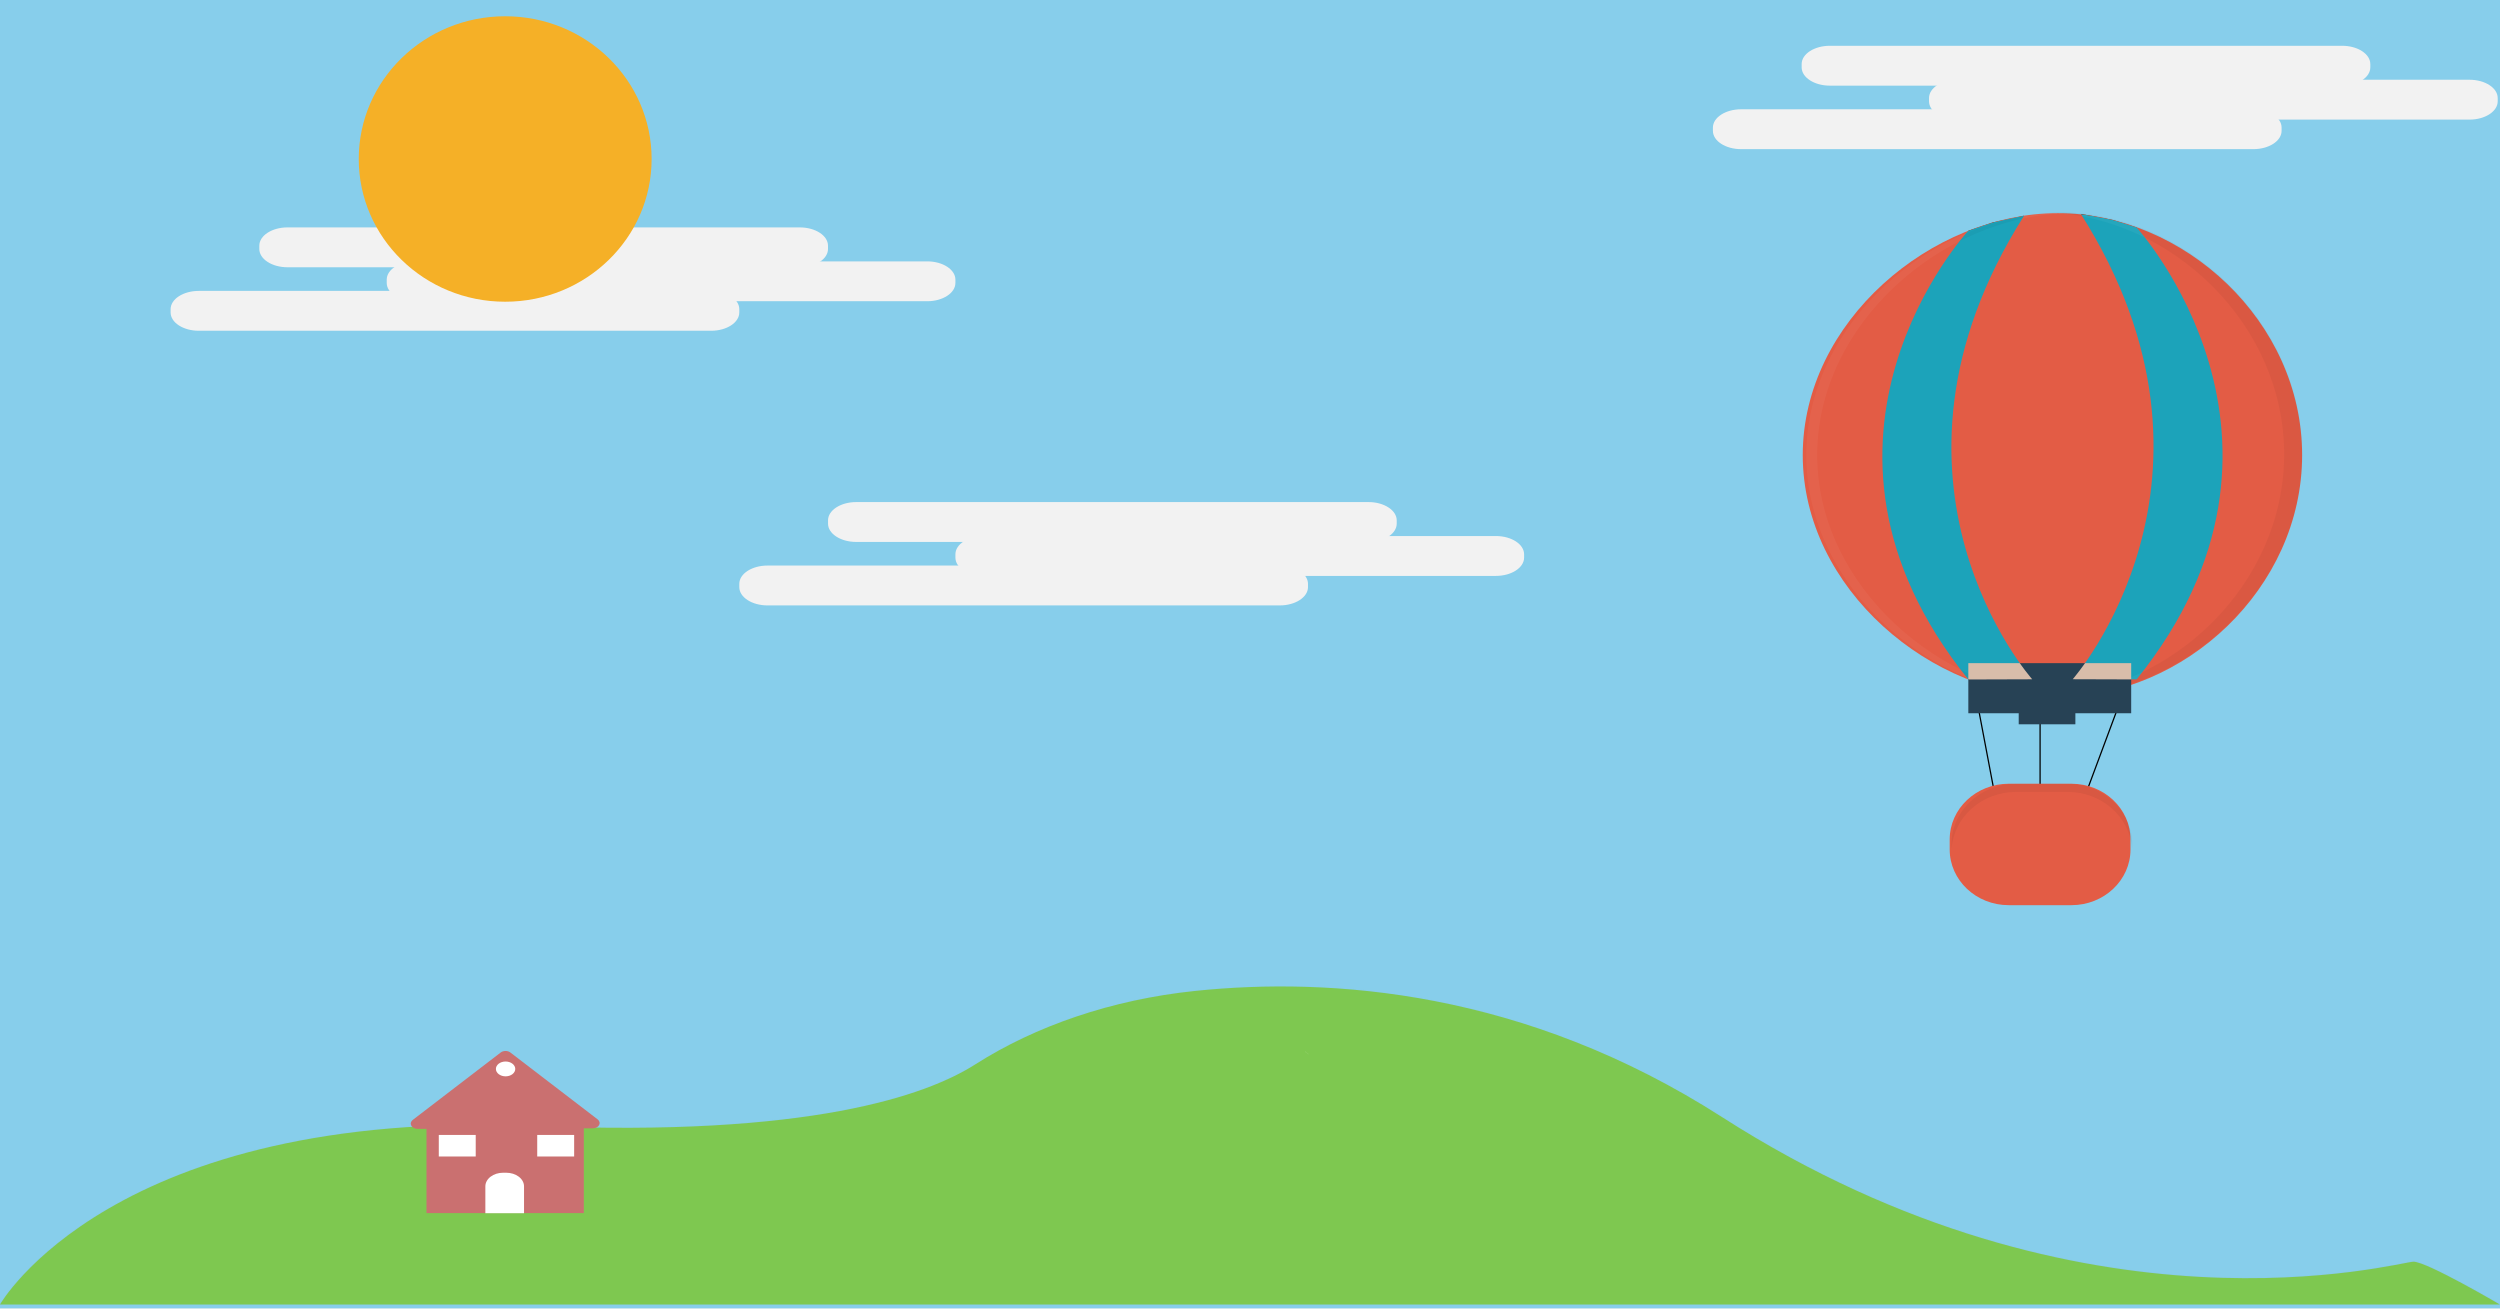
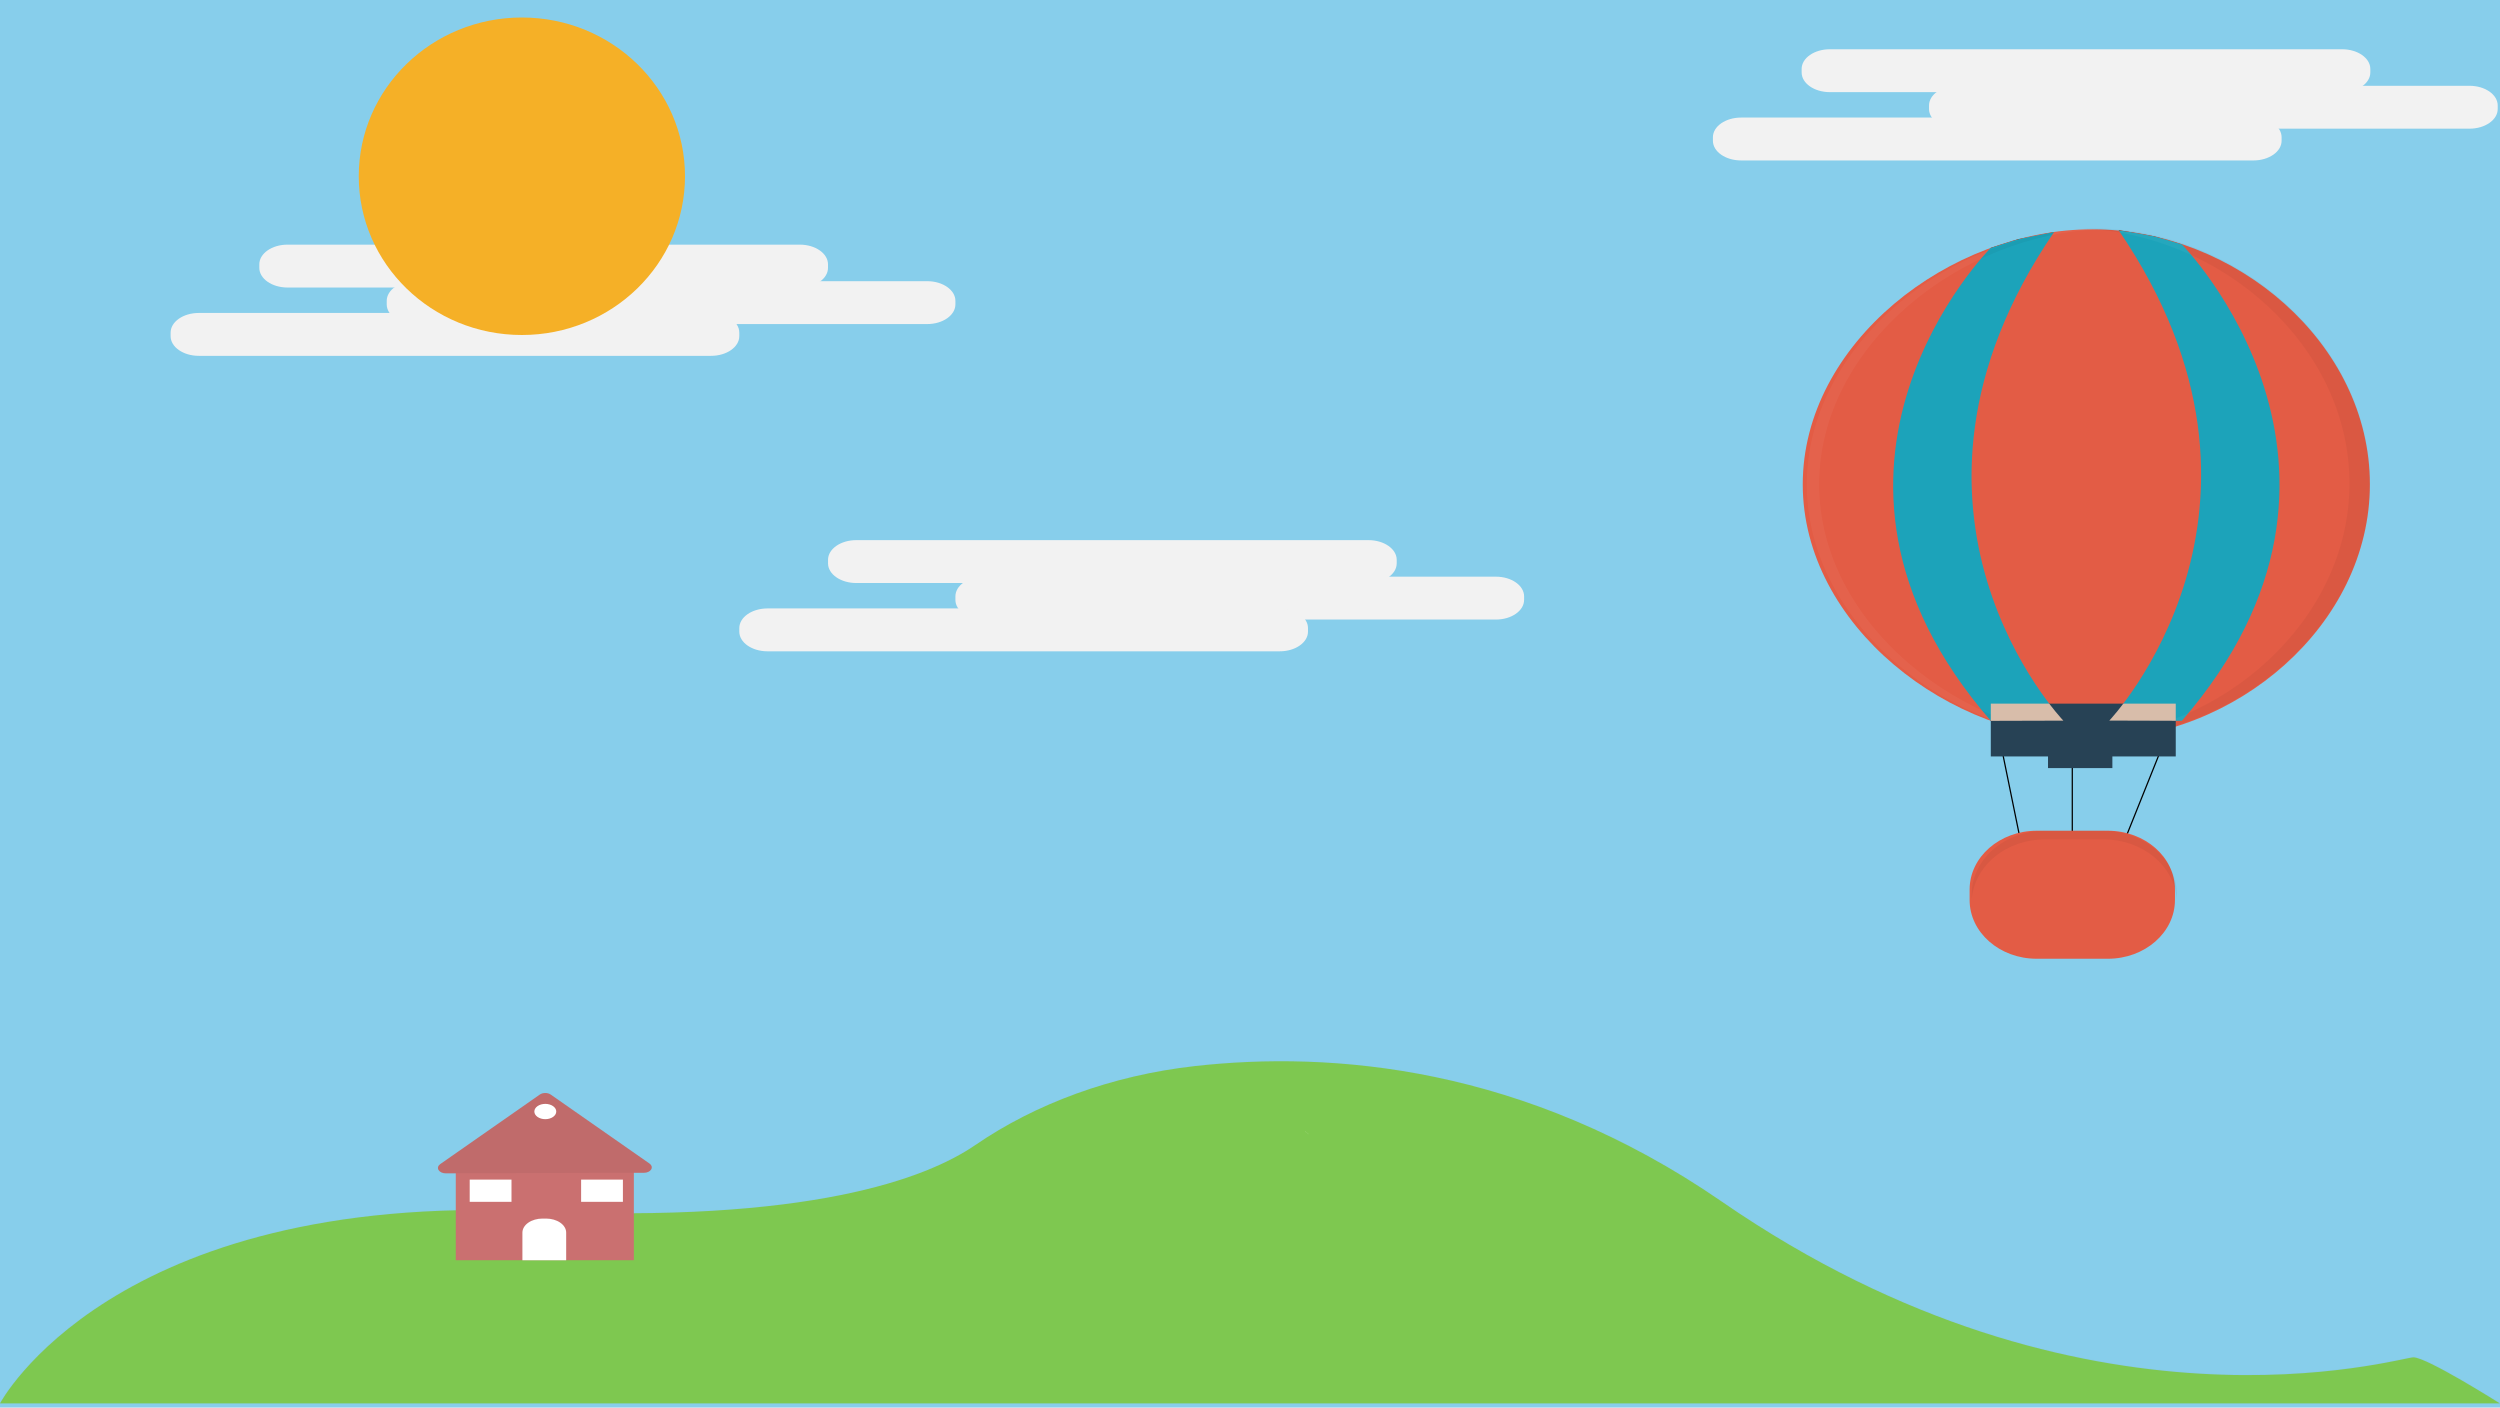
- <svg xmlns="http://www.w3.org/2000/svg" width="1972" height="1032" viewBox="0 0 1972 1032" fill="none">
-   <g id="undraw_air_support_wy1q 1" clip-path="url(#clip0)">
-     <rect width="1972" height="1032" fill="#87CEEB" />
-     <g id="cloud-3">
-       <path id="Vector" d="M1847.47 36.112H1443.38C1431.09 36.112 1421.14 42.577 1421.14 50.552V53.118C1421.14 61.092 1431.09 67.557 1443.38 67.557H1847.47C1859.76 67.557 1869.71 61.092 1869.71 53.118V50.552C1869.71 42.577 1859.76 36.112 1847.47 36.112Z" fill="#F2F2F2" />
-       <path id="Vector_2" d="M1947.95 62.903H1543.85C1531.57 62.903 1521.61 69.368 1521.61 77.343V79.909C1521.61 87.883 1531.57 94.348 1543.85 94.348H1947.95C1960.23 94.348 1970.19 87.883 1970.19 79.909V77.343C1970.19 69.368 1960.23 62.903 1947.95 62.903Z" fill="#F2F2F2" />
-       <path id="Vector_3" d="M1777.48 86.2H1373.39C1361.1 86.2 1351.14 92.665 1351.14 100.64V103.206C1351.14 111.18 1361.1 117.645 1373.39 117.645H1777.48C1789.76 117.645 1799.72 111.18 1799.72 103.206V100.64C1799.72 92.665 1789.76 86.2 1777.48 86.2Z" fill="#F2F2F2" />
+ <svg xmlns="http://www.w3.org/2000/svg" width="2000" height="1126" viewBox="0 0 2000 1126" fill="none">
+   <g id="undraw air support wy1q 1">
+     <path id="Vector" d="M2000 0H0V1126H2000V0Z" fill="#87CEEB" />
+     <g id="cloud 3">
+       <path id="Vector_2" d="M1873.7 39.402H1463.87C1451.41 39.402 1441.31 46.456 1441.31 55.156V57.956C1441.31 66.657 1451.41 73.711 1463.87 73.711H1873.7C1886.16 73.711 1896.26 66.657 1896.26 57.956V55.156C1896.26 46.456 1886.16 39.402 1873.7 39.402Z" fill="#F2F2F2" />
+       <path id="Vector 2" d="M1975.61 68.633H1565.78C1553.32 68.633 1543.22 75.687 1543.22 84.388V87.187C1543.22 95.888 1553.32 102.942 1565.78 102.942H1975.61C1988.07 102.942 1998.17 95.888 1998.17 87.187V84.388C1998.17 75.687 1988.07 68.633 1975.61 68.633Z" fill="#F2F2F2" />
+       <path id="Vector 3" d="M1802.72 94.052H1392.89C1380.43 94.052 1370.33 101.106 1370.33 109.807V112.606C1370.33 121.307 1380.43 128.361 1392.89 128.361H1802.72C1815.18 128.361 1825.28 121.307 1825.28 112.606V109.807C1825.28 101.106 1815.18 94.052 1802.72 94.052Z" fill="#F2F2F2" />
    </g>
-     <g id="cloud-2">
-       <path id="Vector_4" d="M1079.49 396.035H675.393C663.108 396.035 653.15 402.5 653.15 410.475V413.041C653.15 421.015 663.108 427.48 675.393 427.48H1079.49C1091.77 427.48 1101.73 421.015 1101.73 413.041V410.475C1101.73 402.5 1091.77 396.035 1079.49 396.035Z" fill="#F2F2F2" />
-       <path id="Vector_5" d="M1179.96 422.826H775.869C763.584 422.826 753.626 429.291 753.626 437.265V439.832C753.626 447.806 763.584 454.271 775.869 454.271H1179.96C1192.25 454.271 1202.21 447.806 1202.21 439.832V437.265C1202.21 429.291 1192.25 422.826 1179.96 422.826Z" fill="#F2F2F2" />
-       <path id="Vector_6" d="M1009.49 446.109H605.402C593.117 446.109 583.158 452.573 583.158 460.548V463.114C583.158 471.089 593.117 477.553 605.402 477.553H1009.49C1021.78 477.553 1031.74 471.089 1031.74 463.114V460.548C1031.74 452.573 1021.78 446.109 1009.49 446.109Z" fill="#F2F2F2" />
+     <g id="cloud 2">
+       <path id="Vector 4" d="M1094.81 432.108H684.983C672.524 432.108 662.424 439.162 662.424 447.863V450.663C662.424 459.363 672.524 466.417 684.983 466.417H1094.81C1107.27 466.417 1117.37 459.363 1117.37 450.663V447.863C1117.37 439.162 1107.27 432.108 1094.81 432.108Z" fill="#F2F2F2" />
+       <path id="Vector 5" d="M1196.72 461.339H786.886C774.426 461.339 764.326 468.393 764.326 477.094V479.894C764.326 488.595 774.426 495.648 786.886 495.648H1196.72C1209.18 495.648 1219.28 488.595 1219.28 479.894V477.094C1219.28 468.393 1209.18 461.339 1196.72 461.339Z" fill="#F2F2F2" />
+       <path id="Vector 6" d="M1023.83 486.743H613.998C601.538 486.743 591.438 493.796 591.438 502.497V505.297C591.438 513.998 601.538 521.051 613.998 521.051H1023.83C1036.29 521.051 1046.39 513.998 1046.39 505.297V502.497C1046.39 493.796 1036.29 486.743 1023.83 486.743Z" fill="#F2F2F2" />
    </g>
    <g id="Group" opacity="0.5">
-       <path id="Vector_7" opacity="0.5" d="M1903.89 994.727C1893.12 994.727 1645.49 1064.62 1358.4 880.576C1202.5 780.647 1049.78 770.006 942.764 781.154C876.994 787.997 816.94 808.844 769.371 839.042C731.115 863.426 638.522 896.654 421.58 887.578C87.836 873.603 -0.088 1028.52 -0.088 1028.52H1971.91C1971.91 1028.52 1914.58 994.727 1903.89 994.727Z" fill="url(#paint0_linear)" />
+       <path id="Vector 7" opacity="0.5" d="M1930.92 1085.33C1920 1085.33 1668.86 1161.59 1377.69 960.784C1219.57 851.752 1064.69 840.142 956.15 852.306C889.446 859.772 828.54 882.518 780.295 915.466C741.496 942.071 647.589 978.326 427.566 968.424C89.084 953.175 -0.09 1122.2 -0.09 1122.2H1999.91C1999.91 1122.2 1941.77 1085.33 1930.92 1085.33Z" fill="url(#paint0_linear)" />
    </g>
-     <path id="Vector_8" d="M0 1029.01C0 1029.01 87.925 874.095 421.669 888.07C638.611 897.189 731.226 863.917 769.371 839.548C816.85 809.292 876.881 788.503 942.585 781.66C1049.6 770.512 1202.34 781.153 1358.22 881.082C1645.31 1065.12 1892.94 995.233 1903.71 995.233C1914.47 995.233 1971.89 1029.01 1971.89 1029.01H0Z" fill="#7EC850" />
-     <g id="cloud-1">
-       <path id="Vector_9" d="M630.883 179.374H226.791C214.506 179.374 204.547 185.839 204.547 193.814V196.38C204.547 204.354 214.506 210.819 226.791 210.819H630.883C643.168 210.819 653.127 204.354 653.127 196.38V193.814C653.127 185.839 643.168 179.374 630.883 179.374Z" fill="#F2F2F2" />
-       <path id="Vector_10" d="M731.382 206.165H327.289C315.005 206.165 305.046 212.63 305.046 220.604V223.17C305.046 231.145 315.005 237.61 327.289 237.61H731.382C743.667 237.61 753.625 231.145 753.625 223.17V220.604C753.625 212.63 743.667 206.165 731.382 206.165Z" fill="#F2F2F2" />
-       <path id="Vector_11" d="M560.914 229.462H156.822C144.537 229.462 134.578 235.927 134.578 243.901V246.467C134.578 254.442 144.537 260.907 156.822 260.907H560.914C573.199 260.907 583.158 254.442 583.158 246.467V243.901C583.158 235.927 573.199 229.462 560.914 229.462Z" fill="#F2F2F2" />
+     <path id="Vector 8" d="M0 1122.74C0 1122.74 89.173 953.712 427.656 968.96C647.678 978.909 741.608 942.608 780.295 916.018C828.449 883.006 889.332 860.324 955.968 852.858C1064.51 840.694 1219.41 852.304 1377.51 961.336C1668.68 1162.14 1919.82 1085.88 1930.74 1085.88C1941.65 1085.88 1999.89 1122.74 1999.89 1122.74H0Z" fill="#7EC850" />
+     <g id="cloud 1">
+       <path id="Vector 9" d="M639.841 195.713H230.011C217.552 195.713 207.452 202.766 207.452 211.467V214.267C207.452 222.968 217.552 230.021 230.011 230.021H639.841C652.301 230.021 662.401 222.968 662.401 214.267V211.467C662.401 202.766 652.301 195.713 639.841 195.713Z" fill="#F2F2F2" />
+       <path id="Vector 10" d="M741.767 224.944H331.937C319.477 224.944 309.377 231.997 309.377 240.698V243.498C309.377 252.199 319.477 259.252 331.937 259.252H741.767C754.226 259.252 764.326 252.199 764.326 243.498V240.698C764.326 231.997 754.226 224.944 741.767 224.944Z" fill="#F2F2F2" />
+       <path id="Vector 11" d="M568.879 250.363H159.049C146.589 250.363 136.489 257.416 136.489 266.117V268.917C136.489 277.618 146.589 284.672 159.049 284.672H568.879C581.338 284.672 591.438 277.618 591.438 268.917V266.117C591.438 257.416 581.338 250.363 568.879 250.363Z" fill="#F2F2F2" />
    </g>
    <g id="sun">
-       <path id="Vector_12" d="M398.491 238C462.285 238 514 187.594 514 125.416C514 63.237 462.285 12.831 398.491 12.831C334.697 12.831 282.982 63.237 282.982 125.416C282.982 187.594 334.697 238 398.491 238Z" fill="#F5B027" />
+       <path id="Vector 12" d="M417.5 268C489.573 268 548 211.14 548 141C548 70.86 489.573 14 417.5 14C345.427 14 287 70.86 287 141C287 211.14 345.427 268 417.5 268Z" fill="#F5B027" />
    </g>
-     <g id="house">
-       <path id="Vector_13" d="M460.52 886.215H336.413V956.892H460.52V886.215Z" fill="#CA7070" />
-       <path id="Vector_14" d="M325.589 883.38L394.943 830.218C395.445 829.832 396.042 829.525 396.698 829.316C397.355 829.108 398.059 829 398.77 829C399.482 829 400.186 829.108 400.843 829.316C401.499 829.525 402.096 829.832 402.598 830.218L471.4 882.957C472.156 883.535 472.673 884.273 472.883 885.077C473.093 885.88 472.987 886.713 472.58 887.471C472.172 888.228 471.481 888.876 470.593 889.333C469.705 889.789 468.661 890.034 467.592 890.035L329.476 890.459C328.4 890.469 327.345 890.234 326.445 889.782C325.545 889.33 324.841 888.683 324.423 887.923C324.006 887.163 323.894 886.324 324.102 885.515C324.309 884.706 324.827 883.963 325.589 883.38Z" fill="#CA7070" />
-       <path id="Vector_15" d="M396.857 925.049H399.343C403.058 925.049 406.621 926.18 409.248 928.194C411.876 930.208 413.352 932.939 413.352 935.787V956.962H382.848V935.787C382.848 932.939 384.324 930.208 386.951 928.194C389.578 926.18 393.141 925.049 396.857 925.049Z" fill="white" />
-       <path id="Vector_16" d="M398.802 849.024C403.019 849.024 406.438 846.404 406.438 843.171C406.438 839.939 403.019 837.318 398.802 837.318C394.585 837.318 391.166 839.939 391.166 843.171C391.166 846.404 394.585 849.024 398.802 849.024Z" fill="white" />
-       <path id="Vector_17" d="M375.244 895.245H346.121V912.245H375.244V895.245Z" fill="white" />
-       <path id="Vector_18" d="M452.884 895.245H423.762V912.245H452.884V895.245Z" fill="white" />
+     <path id="Vector 13" d="M507.089 934.242H364.621V1008.16H507.089V934.242Z" fill="#CA7070" />
+     <path id="Vector 14" d="M352.195 931.278L431.81 875.678C432.386 875.275 433.071 874.954 433.825 874.736C434.579 874.517 435.387 874.405 436.204 874.405C437.02 874.405 437.828 874.517 438.582 874.736C439.336 874.954 440.021 875.275 440.598 875.678L519.579 930.835C520.447 931.44 521.04 932.212 521.281 933.052C521.522 933.892 521.401 934.764 520.933 935.556C520.465 936.348 519.672 937.026 518.653 937.503C517.633 937.98 516.434 938.236 515.207 938.238L356.657 938.68C355.422 938.692 354.21 938.445 353.177 937.973C352.144 937.5 351.336 936.823 350.857 936.028C350.378 935.233 350.249 934.357 350.487 933.51C350.726 932.664 351.32 931.887 352.195 931.278Z" fill="#CA7070" />
+     <path id="Vector 15" opacity="0.05" d="M352.208 931.236L431.823 875.637C432.4 875.234 433.085 874.913 433.839 874.695C434.593 874.476 435.401 874.364 436.217 874.364C437.034 874.364 437.842 874.476 438.596 874.695C439.35 874.913 440.035 875.234 440.612 875.637L519.592 930.794C520.461 931.399 521.054 932.17 521.295 933.011C521.536 933.851 521.415 934.722 520.947 935.515C520.479 936.307 519.686 936.984 518.666 937.462C517.647 937.939 516.448 938.195 515.221 938.196L356.67 938.639C355.436 938.65 354.224 938.404 353.191 937.931C352.158 937.459 351.35 936.782 350.871 935.987C350.391 935.192 350.263 934.315 350.501 933.469C350.739 932.623 351.334 931.845 352.208 931.236Z" fill="black" />
+     <path id="Vector 16" d="M434.007 974.856H436.861C441.126 974.856 445.216 976.039 448.232 978.145C451.248 980.251 452.942 983.107 452.942 986.086V1008.23H417.925V986.086C417.925 983.107 419.619 980.251 422.635 978.145C425.651 976.039 429.742 974.856 434.007 974.856Z" fill="white" />
+     <path id="Vector 17" d="M436.24 895.346C441.081 895.346 445.006 892.605 445.006 889.225C445.006 885.844 441.081 883.103 436.24 883.103C431.399 883.103 427.475 885.844 427.475 889.225C427.475 892.605 431.399 895.346 436.24 895.346Z" fill="white" />
+     <path id="Vector 18" d="M409.196 943.685H375.764V961.464H409.196V943.685Z" fill="white" />
+     <path id="Vector 20" d="M498.324 943.685H464.892V961.464H498.324V943.685Z" fill="white" />
+     <g id="Group 2" opacity="0.2">
+       <path id="Vector 22" opacity="0.2" d="M1024.91 855.975C1024.62 855.929 1024.91 855.975 1024.91 855.975V855.975Z" fill="url(#paint1_linear)" />
    </g>
-     <g id="Group_2" opacity="0.2">
-       <path id="Vector_19" opacity="0.2" d="M1010.57 784.518C1010.28 784.474 1010.57 784.518 1010.57 784.518V784.518Z" fill="url(#paint1_linear)" />
-     </g>
-     <path id="Vector_20" opacity="0.2" d="M1030.06 830.17C1029.88 830.053 1029.74 829.912 1029.65 829.757C1029.57 829.602 1029.53 829.436 1029.55 829.271H1029.93C1029.91 829.436 1029.95 829.602 1030.03 829.757C1030.12 829.912 1030.26 830.053 1030.44 830.17C1031.16 830.706 1032.68 831.358 1031.94 831.619H1031.56C1032.23 831.358 1030.78 830.706 1030.06 830.17Z" fill="white" />
+     <path id="Vector 23" opacity="0.2" d="M1044.69 905.786C1044.51 905.658 1044.36 905.505 1044.27 905.335C1044.18 905.166 1044.15 904.985 1044.17 904.805H1044.55C1044.53 904.985 1044.57 905.166 1044.66 905.335C1044.75 905.505 1044.89 905.658 1045.07 905.786C1045.8 906.371 1047.34 907.083 1046.59 907.367H1046.21C1046.89 907.083 1045.41 906.371 1044.69 905.786Z" fill="white" />
    <g id="ballon">
-       <path id="Vector_21" d="M1573.56 627.279L1557.11 540.542L1609.22 538.141V627.279H1644.88L1680.54 531.488" stroke="black" stroke-miterlimit="10" />
-       <path id="Vector_22" d="M1633.94 618.209H1584.51C1558.77 618.209 1537.91 637.9 1537.91 662.19V670.019C1537.91 694.309 1558.77 714 1584.51 714H1633.94C1659.67 714 1680.54 694.309 1680.54 670.019V662.19C1680.54 637.9 1659.67 618.209 1633.94 618.209Z" fill="#E35C45" />
-       <path id="Vector_23" opacity="0.05" d="M1631.17 618.209H1590.04C1576.59 618.247 1563.71 623.305 1554.2 632.279C1544.69 641.253 1539.33 653.413 1539.29 666.104C1539.29 667.2 1539.29 668.263 1539.43 669.326C1540.33 657.228 1546.05 645.9 1555.44 637.617C1564.83 629.333 1577.19 624.708 1590.04 624.669H1631.17C1644.02 624.708 1656.38 629.333 1665.77 637.617C1675.16 645.9 1680.88 657.228 1681.78 669.326C1681.78 668.263 1681.92 667.184 1681.92 666.104C1681.88 653.413 1676.52 641.253 1667.01 632.279C1657.5 623.305 1644.62 618.247 1631.17 618.209Z" fill="black" />
-       <path id="Vector_24" d="M1815.91 358.98C1815.91 464.421 1722.6 549.886 1623.22 549.886C1523.84 549.886 1422.01 464.421 1422.01 358.98C1422.01 253.539 1523.88 168.139 1623.24 168.139C1722.6 168.139 1815.91 253.523 1815.91 358.98Z" fill="#E35C45" />
-       <path id="Vector_25" d="M1637.06 556.587H1592.36V571.328H1637.06V556.587Z" fill="#274255" />
-       <g id="Group_3" opacity="0.2">
-         <path id="Vector_26" opacity="0.2" d="M1623.24 167.414C1620.86 167.414 1618.51 167.414 1616.14 167.575C1712.8 171.522 1801.73 255.392 1801.73 358.319C1801.73 461.247 1712.8 545.117 1616.2 549.064C1618.58 549.161 1620.95 549.225 1623.3 549.225C1722.66 549.225 1816 463.76 1816 358.319C1816 252.878 1722.6 167.414 1623.24 167.414Z" fill="black" />
+       <path id="Vector 24" d="M1616.76 674.289L1597.81 581.561L1657.83 578.995V674.289H1698.9L1739.97 571.882" stroke="black" stroke-miterlimit="10" />
+       <path id="Vector 25" d="M1686.3 664.593H1629.36C1599.72 664.593 1575.69 685.644 1575.69 711.611V719.982C1575.69 745.949 1599.72 767 1629.36 767H1686.3C1715.94 767 1739.97 745.949 1739.97 719.982V711.611C1739.97 685.644 1715.94 664.593 1686.3 664.593Z" fill="#E35C45" />
+       <path id="Vector 26" opacity="0.05" d="M1683.12 664.593H1635.73C1620.25 664.634 1605.41 670.041 1594.46 679.635C1583.5 689.229 1577.33 702.229 1577.28 715.796C1577.28 716.968 1577.28 718.104 1577.44 719.241C1578.48 706.307 1585.07 694.196 1595.88 685.341C1606.7 676.486 1620.93 671.541 1635.73 671.499H1683.12C1697.92 671.541 1712.15 676.486 1722.97 685.341C1733.78 694.196 1740.37 706.307 1741.41 719.241C1741.41 718.104 1741.57 716.95 1741.57 715.796C1741.52 702.229 1735.35 689.229 1724.4 679.635C1713.44 670.041 1698.6 664.634 1683.12 664.593Z" fill="black" />
+       <path id="Vector 27" d="M1895.9 387.46C1895.9 500.184 1788.42 591.551 1673.95 591.551C1559.49 591.551 1442.2 500.184 1442.2 387.46C1442.2 274.737 1559.53 183.438 1673.97 183.438C1788.42 183.438 1895.9 274.719 1895.9 387.46Z" fill="#E35C45" />
+       <path id="Vector 28" d="M1689.9 598.715H1638.41V614.474H1689.9V598.715Z" fill="#274255" />
+       <g id="Group 3" opacity="0.2">
+         <path id="Vector 29" opacity="0.2" d="M1673.97 182.663C1671.24 182.663 1668.53 182.663 1665.8 182.835C1777.13 187.055 1879.56 276.717 1879.56 386.754C1879.56 496.791 1777.13 586.453 1665.87 590.672C1668.61 590.776 1671.34 590.844 1674.05 590.844C1788.5 590.844 1896 499.477 1896 386.754C1896 274.03 1788.42 182.663 1673.97 182.663Z" fill="black" />
      </g>
-       <g id="Group_4" opacity="0.2">
-         <path id="Vector_27" opacity="0.2" d="M1433.39 358.98C1433.39 255.054 1532.39 170.491 1630.34 168.139C1628.92 168.139 1627.5 168.139 1626.09 168.139C1526.73 168.139 1424.87 253.604 1424.87 359.045C1424.87 464.486 1526.71 549.95 1626.07 549.95C1627.49 549.95 1628.9 549.95 1630.32 549.95C1532.34 547.437 1433.39 462.955 1433.39 358.98Z" fill="white" />
+       <g id="Group 4" opacity="0.2">
+         <path id="Vector 30" opacity="0.2" d="M1455.31 387.46C1455.31 276.356 1569.34 185.953 1682.15 183.438C1680.52 183.438 1678.89 183.438 1677.26 183.438C1562.81 183.438 1445.5 274.805 1445.5 387.529C1445.5 500.253 1562.79 591.62 1677.24 591.62C1678.87 591.62 1680.5 591.62 1682.13 591.62C1569.28 588.933 1455.31 498.616 1455.31 387.46Z" fill="white" />
      </g>
-       <path id="Vector_28" d="M1681.08 523.094H1552.62V562.613H1681.08V523.094Z" fill="#274255" />
-       <g id="Vector_29" style="mix-blend-mode:difference">
-         <path d="M1552.62 181.977C1552.62 181.977 1400.04 346.591 1552.62 535.982L1603.01 535.821C1603.01 535.821 1463.91 379.359 1596.63 170.12L1571.82 175.453L1552.62 181.977Z" fill="white" />
+       <path id="Vector 31" d="M1740.6 562.909H1592.64V605.157H1740.6V562.909Z" fill="#274255" />
+       <g id="Vector 32" style="mix-blend-mode:difference">
+         <g id="Vector_3" style="mix-blend-mode:difference">
+           <path d="M1592.64 198.232C1592.64 198.232 1416.89 374.215 1592.64 576.687L1650.68 576.515C1650.68 576.515 1490.46 409.247 1643.32 185.556L1614.76 191.257L1592.64 198.232Z" fill="white" />
+         </g>
      </g>
-       <g id="Vector_30" style="mix-blend-mode:difference">
-         <path d="M1685.33 179.416C1685.33 179.416 1837.92 346.543 1685.33 535.934L1634.95 535.773C1634.95 535.773 1774.04 377.893 1641.33 168.703L1666.17 173.391L1685.33 179.416Z" fill="white" />
+       <g id="Vector 33" style="mix-blend-mode:difference">
+         <g id="Vector_4" style="mix-blend-mode:difference">
+           <path d="M1745.5 195.494C1745.5 195.494 1921.24 374.164 1745.5 576.636L1687.46 576.464C1687.46 576.464 1847.67 407.68 1694.81 184.041L1723.42 189.053L1745.5 195.494Z" fill="white" />
+         </g>
      </g>
    </g>
  </g>
  <defs>
-     <linearGradient id="paint0_linear" x1="986.001" y1="1028.51" x2="986.001" y2="777.617" gradientUnits="userSpaceOnUse">
+     <linearGradient id="paint0_linear" x1="1000" y1="1122.19" x2="1000" y2="848.446" gradientUnits="userSpaceOnUse">
      <stop stop-color="#808080" stop-opacity="0.25" />
      <stop offset="0.54" stop-color="#808080" stop-opacity="0.12" />
      <stop offset="1" stop-color="#808080" stop-opacity="0.1" />
    </linearGradient>
-     <linearGradient id="paint1_linear" x1="5649.19" y1="796.79" x2="5649.19" y2="796.789" gradientUnits="userSpaceOnUse">
+     <linearGradient id="paint1_linear" x1="5707.46" y1="869.099" x2="5707.46" y2="869.098" gradientUnits="userSpaceOnUse">
      <stop stop-color="#808080" stop-opacity="0.25" />
      <stop offset="0.54" stop-color="#808080" stop-opacity="0.12" />
      <stop offset="1" stop-color="#808080" stop-opacity="0.1" />
    </linearGradient>
-     <clipPath id="clip0">
-       <rect width="1972" height="1032" fill="white" />
-     </clipPath>
  </defs>
</svg>
